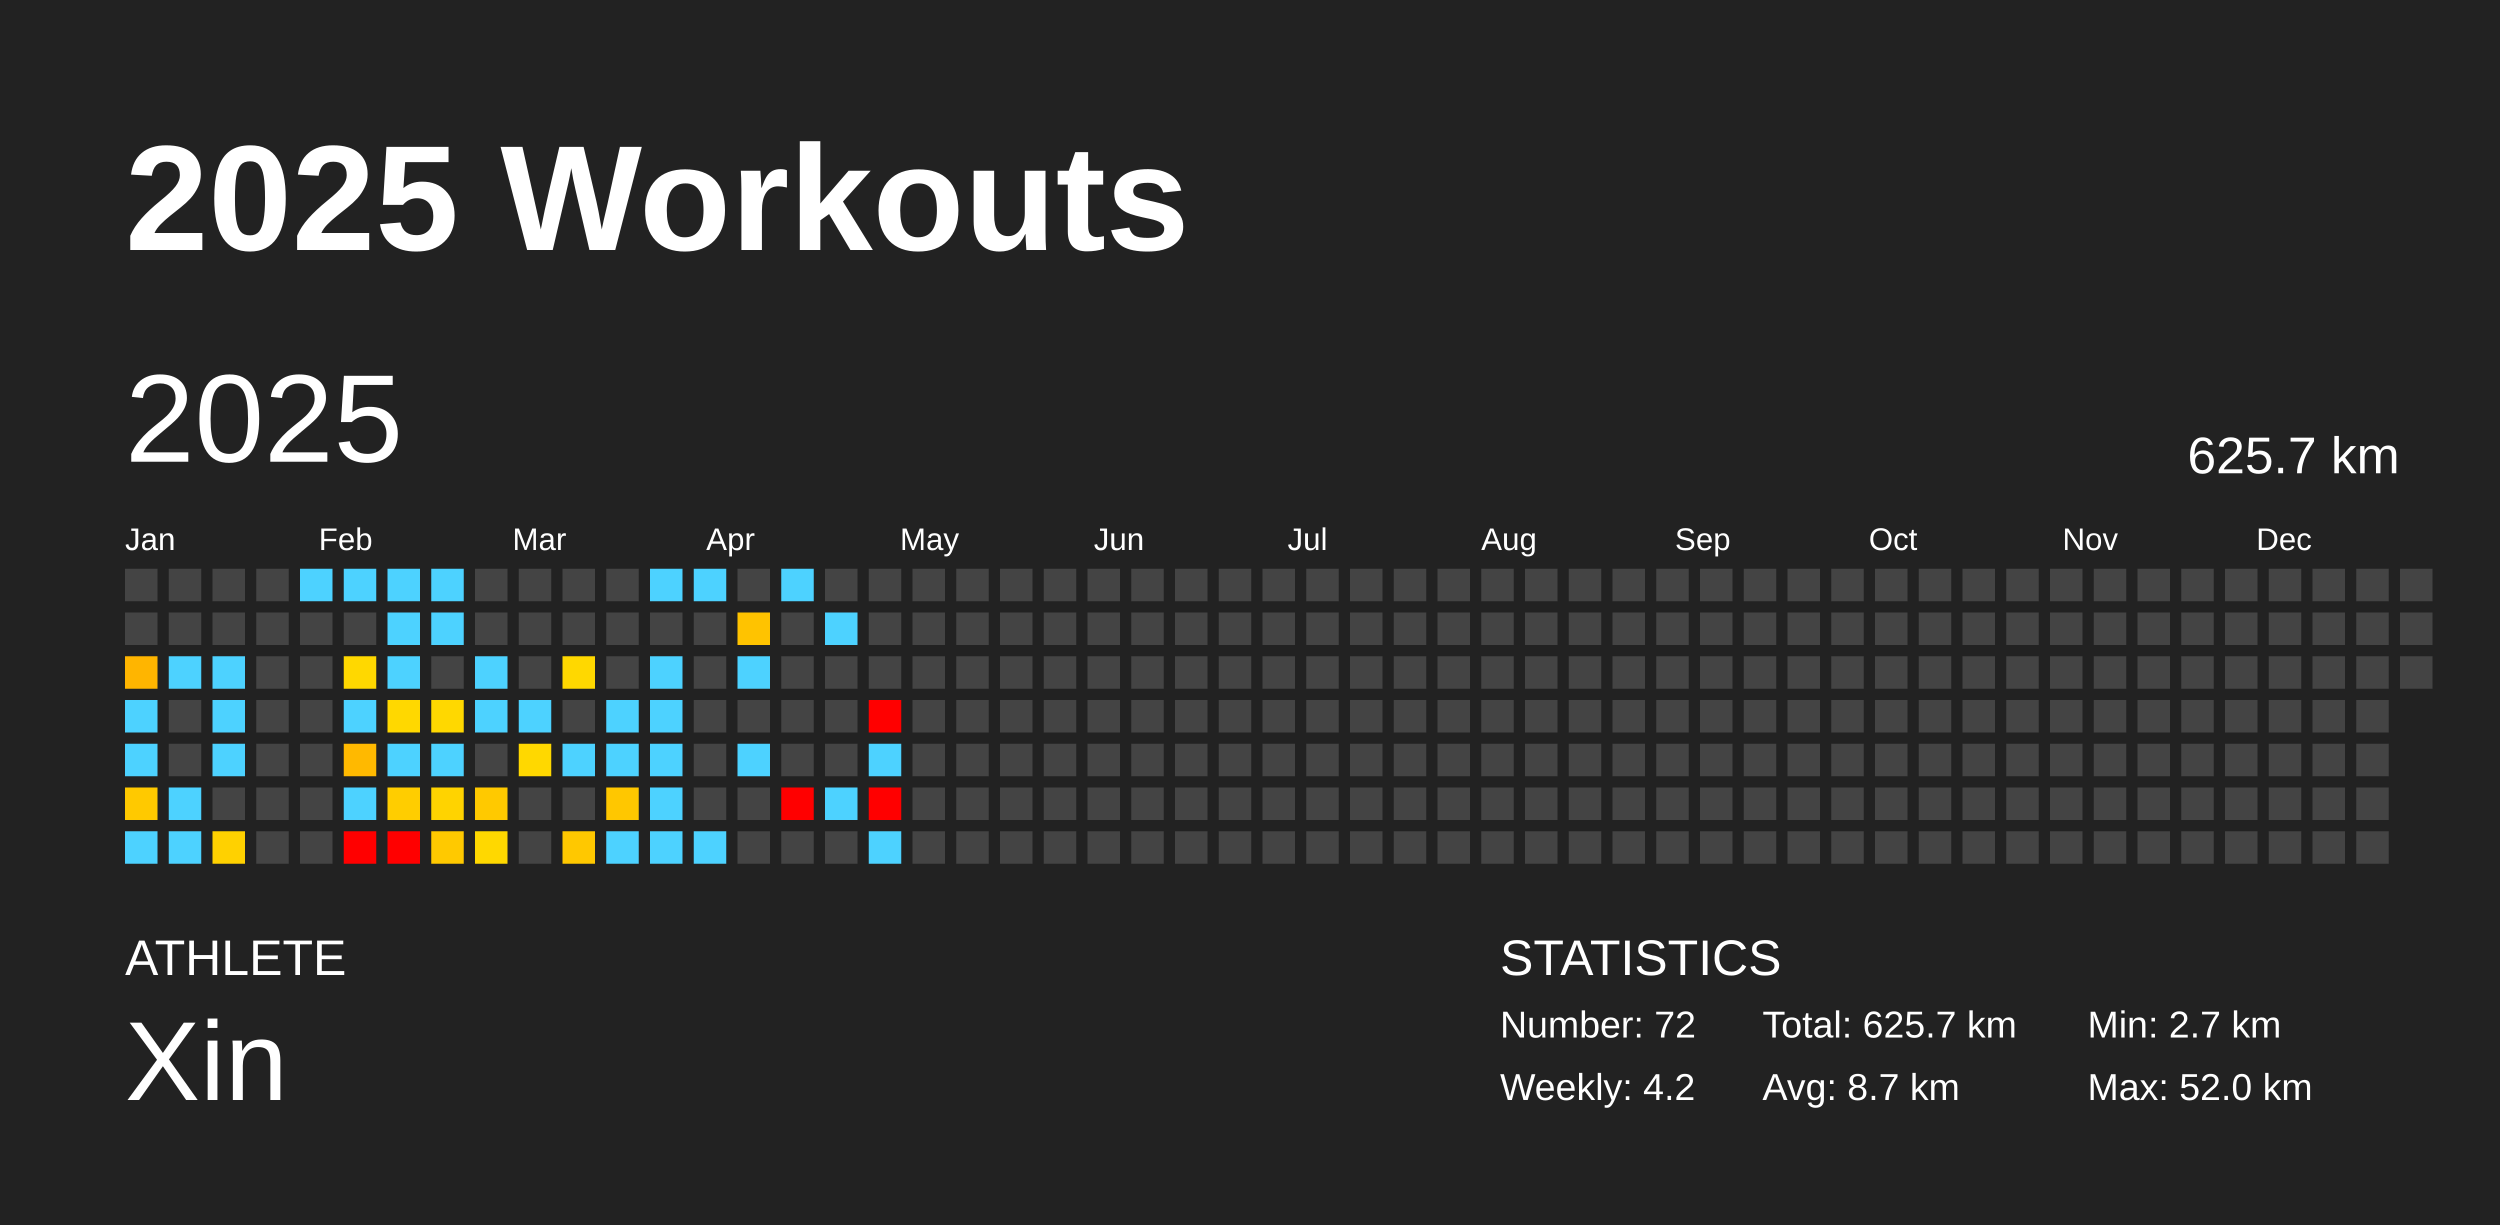
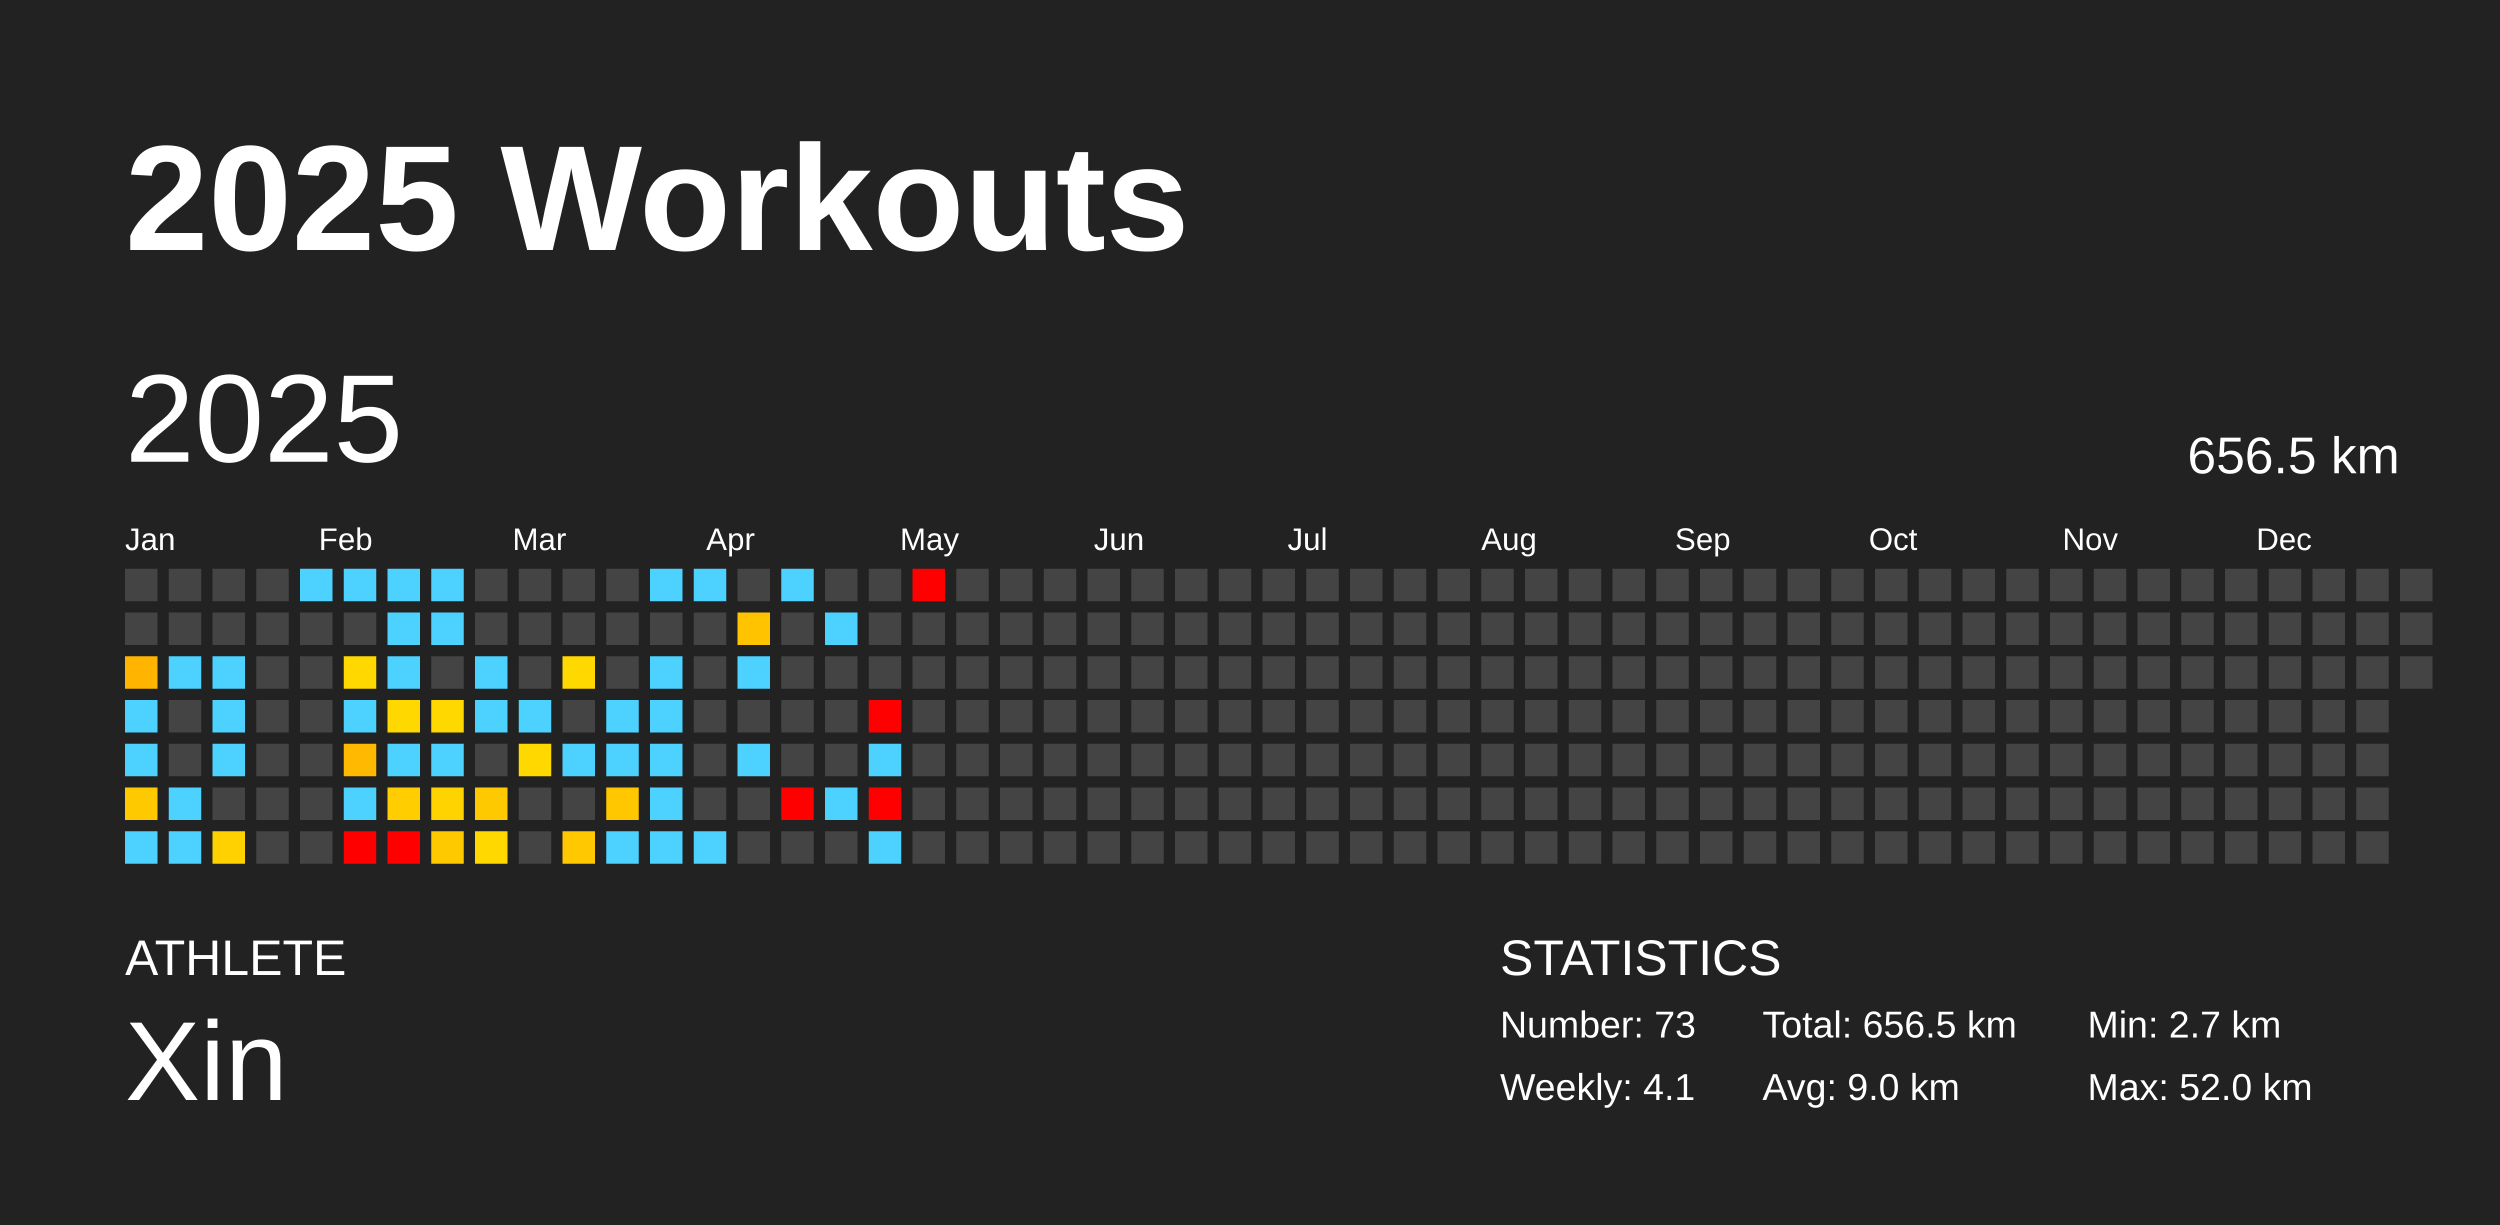
<svg xmlns="http://www.w3.org/2000/svg" baseProfile="full" height="98mm" version="1.1" viewBox="0,0,200,98" width="200mm">
  <defs />
  <rect fill="#222222" height="98" width="200" x="0" y="0" />
  <text fill="#FFFFFF" style="font-size:12px; font-family:Arial; font-weight:bold;" x="10" y="20">2025 Workouts</text>
  <text fill="#FFFFFF" style="font-size:4px; font-family:Arial" x="10" y="78">ATHLETE</text>
  <text fill="#FFFFFF" style="font-size:9px; font-family:Arial" x="10" y="88">Xin</text>
  <text fill="#FFFFFF" style="font-size:4px; font-family:Arial" x="120" y="78">STATISTICS</text>
-   <text fill="#FFFFFF" style="font-size:3px; font-family:Arial" x="120" y="83">Number: 72</text>
-   <text fill="#FFFFFF" style="font-size:3px; font-family:Arial" x="120" y="88">Weekly: 4.2</text>
-   <text fill="#FFFFFF" style="font-size:3px; font-family:Arial" x="141" y="83">Total: 625.7 km</text>
-   <text fill="#FFFFFF" style="font-size:3px; font-family:Arial" x="141" y="88">Avg: 8.7 km</text>
+   <text fill="#FFFFFF" style="font-size:3px; font-family:Arial" x="120" y="83">Number: 73</text>
+   <text fill="#FFFFFF" style="font-size:3px; font-family:Arial" x="120" y="88">Weekly: 4.1</text>
+   <text fill="#FFFFFF" style="font-size:3px; font-family:Arial" x="141" y="83">Total: 656.5 km</text>
+   <text fill="#FFFFFF" style="font-size:3px; font-family:Arial" x="141" y="88">Avg: 9.0 km</text>
  <text fill="#FFFFFF" style="font-size:3px; font-family:Arial" x="167" y="83">Min: 2.7 km</text>
  <text fill="#FFFFFF" style="font-size:3px; font-family:Arial" x="167" y="88">Max: 52.0 km</text>
  <text dominant-baseline="hanging" fill="#FFFFFF" style="font-size:10.0px; font-family:Arial;" x="10" y="30">2025</text>
-   <text dominant-baseline="hanging" fill="#FFFFFF" style="font-size:4.125px; font-family:Arial;" x="175" y="35">625.7 km</text>
+   <text dominant-baseline="hanging" fill="#FFFFFF" style="font-size:4.125px; font-family:Arial;" x="175" y="35">656.5 km</text>
  <text fill="#FFFFFF" style="font-size:2.5px; font-family:Arial" x="10.0" y="44">Jan</text>
  <text fill="#FFFFFF" style="font-size:2.5px; font-family:Arial" x="25.5" y="44">Feb</text>
  <text fill="#FFFFFF" style="font-size:2.5px; font-family:Arial" x="41.0" y="44">Mar</text>
  <text fill="#FFFFFF" style="font-size:2.5px; font-family:Arial" x="56.5" y="44">Apr</text>
  <text fill="#FFFFFF" style="font-size:2.5px; font-family:Arial" x="72.0" y="44">May</text>
  <text fill="#FFFFFF" style="font-size:2.5px; font-family:Arial" x="87.5" y="44">Jun</text>
  <text fill="#FFFFFF" style="font-size:2.5px; font-family:Arial" x="103.0" y="44">Jul</text>
  <text fill="#FFFFFF" style="font-size:2.5px; font-family:Arial" x="118.5" y="44">Aug</text>
  <text fill="#FFFFFF" style="font-size:2.5px; font-family:Arial" x="134.0" y="44">Sep</text>
  <text fill="#FFFFFF" style="font-size:2.5px; font-family:Arial" x="149.5" y="44">Oct</text>
  <text fill="#FFFFFF" style="font-size:2.5px; font-family:Arial" x="165.0" y="44">Nov</text>
  <text fill="#FFFFFF" style="font-size:2.5px; font-family:Arial" x="180.5" y="44">Dec</text>
  <rect fill="#444444" height="2.6" width="2.6" x="10.0" y="45.5" />
  <rect fill="#444444" height="2.6" width="2.6" x="10.0" y="49.0" />
  <rect fill="#ffb500" height="2.6" width="2.6" x="10.0" y="52.5" />
  <rect fill="#4dd2ff" height="2.6" width="2.6" x="10.0" y="56.0" />
  <rect fill="#4dd2ff" height="2.6" width="2.6" x="10.0" y="59.5" />
  <rect fill="#ffc900" height="2.6" width="2.6" x="10.0" y="63.0" />
  <rect fill="#4dd2ff" height="2.6" width="2.6" x="10.0" y="66.5" />
  <rect fill="#444444" height="2.6" width="2.6" x="13.5" y="45.5" />
  <rect fill="#444444" height="2.6" width="2.6" x="13.5" y="49.0" />
  <rect fill="#4dd2ff" height="2.6" width="2.6" x="13.5" y="52.5" />
  <rect fill="#444444" height="2.6" width="2.6" x="13.5" y="56.0" />
  <rect fill="#444444" height="2.6" width="2.6" x="13.5" y="59.5" />
  <rect fill="#4dd2ff" height="2.6" width="2.6" x="13.5" y="63.0" />
  <rect fill="#4dd2ff" height="2.6" width="2.6" x="13.5" y="66.5" />
  <rect fill="#444444" height="2.6" width="2.6" x="17.0" y="45.5" />
  <rect fill="#444444" height="2.6" width="2.6" x="17.0" y="49.0" />
  <rect fill="#4dd2ff" height="2.6" width="2.6" x="17.0" y="52.5" />
  <rect fill="#4dd2ff" height="2.6" width="2.6" x="17.0" y="56.0" />
  <rect fill="#4dd2ff" height="2.6" width="2.6" x="17.0" y="59.5" />
  <rect fill="#444444" height="2.6" width="2.6" x="17.0" y="63.0" />
  <rect fill="#ffd100" height="2.6" width="2.6" x="17.0" y="66.5" />
  <rect fill="#444444" height="2.6" width="2.6" x="20.5" y="45.5" />
  <rect fill="#444444" height="2.6" width="2.6" x="20.5" y="49.0" />
  <rect fill="#444444" height="2.6" width="2.6" x="20.5" y="52.5" />
  <rect fill="#444444" height="2.6" width="2.6" x="20.5" y="56.0" />
  <rect fill="#444444" height="2.6" width="2.6" x="20.5" y="59.5" />
  <rect fill="#444444" height="2.6" width="2.6" x="20.5" y="63.0" />
  <rect fill="#444444" height="2.6" width="2.6" x="20.5" y="66.5" />
  <rect fill="#4dd2ff" height="2.6" width="2.6" x="24.0" y="45.5" />
  <rect fill="#444444" height="2.6" width="2.6" x="24.0" y="49.0" />
  <rect fill="#444444" height="2.6" width="2.6" x="24.0" y="52.5" />
  <rect fill="#444444" height="2.6" width="2.6" x="24.0" y="56.0" />
  <rect fill="#444444" height="2.6" width="2.6" x="24.0" y="59.5" />
  <rect fill="#444444" height="2.6" width="2.6" x="24.0" y="63.0" />
  <rect fill="#444444" height="2.6" width="2.6" x="24.0" y="66.5" />
  <rect fill="#4dd2ff" height="2.6" width="2.6" x="27.5" y="45.5" />
  <rect fill="#444444" height="2.6" width="2.6" x="27.5" y="49.0" />
  <rect fill="#ffd800" height="2.6" width="2.6" x="27.5" y="52.5" />
  <rect fill="#4dd2ff" height="2.6" width="2.6" x="27.5" y="56.0" />
  <rect fill="#ffb900" height="2.6" width="2.6" x="27.5" y="59.5" />
  <rect fill="#4dd2ff" height="2.6" width="2.6" x="27.5" y="63.0" />
  <rect fill="red" height="2.6" width="2.6" x="27.5" y="66.5" />
  <rect fill="#4dd2ff" height="2.6" width="2.6" x="31.0" y="45.5" />
  <rect fill="#4dd2ff" height="2.6" width="2.6" x="31.0" y="49.0" />
  <rect fill="#4dd2ff" height="2.6" width="2.6" x="31.0" y="52.5" />
  <rect fill="#ffd800" height="2.6" width="2.6" x="31.0" y="56.0" />
  <rect fill="#4dd2ff" height="2.6" width="2.6" x="31.0" y="59.5" />
  <rect fill="#ffcd00" height="2.6" width="2.6" x="31.0" y="63.0" />
  <rect fill="red" height="2.6" width="2.6" x="31.0" y="66.5" />
  <rect fill="#4dd2ff" height="2.6" width="2.6" x="34.5" y="45.5" />
  <rect fill="#4dd2ff" height="2.6" width="2.6" x="34.5" y="49.0" />
  <rect fill="#444444" height="2.6" width="2.6" x="34.5" y="52.5" />
  <rect fill="#ffd800" height="2.6" width="2.6" x="34.5" y="56.0" />
  <rect fill="#4dd2ff" height="2.6" width="2.6" x="34.5" y="59.5" />
  <rect fill="#ffd300" height="2.6" width="2.6" x="34.5" y="63.0" />
  <rect fill="#ffc900" height="2.6" width="2.6" x="34.5" y="66.5" />
  <rect fill="#444444" height="2.6" width="2.6" x="38.0" y="45.5" />
  <rect fill="#444444" height="2.6" width="2.6" x="38.0" y="49.0" />
  <rect fill="#4dd2ff" height="2.6" width="2.6" x="38.0" y="52.5" />
  <rect fill="#4dd2ff" height="2.6" width="2.6" x="38.0" y="56.0" />
  <rect fill="#444444" height="2.6" width="2.6" x="38.0" y="59.5" />
  <rect fill="#ffc900" height="2.6" width="2.6" x="38.0" y="63.0" />
  <rect fill="#ffd800" height="2.6" width="2.6" x="38.0" y="66.5" />
  <rect fill="#444444" height="2.6" width="2.6" x="41.5" y="45.5" />
  <rect fill="#444444" height="2.6" width="2.6" x="41.5" y="49.0" />
  <rect fill="#444444" height="2.6" width="2.6" x="41.5" y="52.5" />
  <rect fill="#4dd2ff" height="2.6" width="2.6" x="41.5" y="56.0" />
  <rect fill="#ffd800" height="2.6" width="2.6" x="41.5" y="59.5" />
  <rect fill="#444444" height="2.6" width="2.6" x="41.5" y="63.0" />
  <rect fill="#444444" height="2.6" width="2.6" x="41.5" y="66.5" />
  <rect fill="#444444" height="2.6" width="2.6" x="45.0" y="45.5" />
  <rect fill="#444444" height="2.6" width="2.6" x="45.0" y="49.0" />
  <rect fill="#ffd800" height="2.6" width="2.6" x="45.0" y="52.5" />
  <rect fill="#444444" height="2.6" width="2.6" x="45.0" y="56.0" />
  <rect fill="#4dd2ff" height="2.6" width="2.6" x="45.0" y="59.5" />
  <rect fill="#444444" height="2.6" width="2.6" x="45.0" y="63.0" />
  <rect fill="#ffc800" height="2.6" width="2.6" x="45.0" y="66.5" />
  <rect fill="#444444" height="2.6" width="2.6" x="48.5" y="45.5" />
  <rect fill="#444444" height="2.6" width="2.6" x="48.5" y="49.0" />
  <rect fill="#444444" height="2.6" width="2.6" x="48.5" y="52.5" />
  <rect fill="#4dd2ff" height="2.6" width="2.6" x="48.5" y="56.0" />
  <rect fill="#4dd2ff" height="2.6" width="2.6" x="48.5" y="59.5" />
  <rect fill="#ffc700" height="2.6" width="2.6" x="48.5" y="63.0" />
  <rect fill="#4dd2ff" height="2.6" width="2.6" x="48.5" y="66.5" />
  <rect fill="#4dd2ff" height="2.6" width="2.6" x="52.0" y="45.5" />
  <rect fill="#444444" height="2.6" width="2.6" x="52.0" y="49.0" />
  <rect fill="#4dd2ff" height="2.6" width="2.6" x="52.0" y="52.5" />
  <rect fill="#4dd2ff" height="2.6" width="2.6" x="52.0" y="56.0" />
  <rect fill="#4dd2ff" height="2.6" width="2.6" x="52.0" y="59.5" />
  <rect fill="#4dd2ff" height="2.6" width="2.6" x="52.0" y="63.0" />
  <rect fill="#4dd2ff" height="2.6" width="2.6" x="52.0" y="66.5" />
  <rect fill="#4dd2ff" height="2.6" width="2.6" x="55.5" y="45.5" />
  <rect fill="#444444" height="2.6" width="2.6" x="55.5" y="49.0" />
  <rect fill="#444444" height="2.6" width="2.6" x="55.5" y="52.5" />
  <rect fill="#444444" height="2.6" width="2.6" x="55.5" y="56.0" />
  <rect fill="#444444" height="2.6" width="2.6" x="55.5" y="59.5" />
  <rect fill="#444444" height="2.6" width="2.6" x="55.5" y="63.0" />
  <rect fill="#4dd2ff" height="2.6" width="2.6" x="55.5" y="66.5" />
  <rect fill="#444444" height="2.6" width="2.6" x="59.0" y="45.5" />
  <rect fill="#ffc300" height="2.6" width="2.6" x="59.0" y="49.0" />
  <rect fill="#4dd2ff" height="2.6" width="2.6" x="59.0" y="52.5" />
  <rect fill="#444444" height="2.6" width="2.6" x="59.0" y="56.0" />
  <rect fill="#4dd2ff" height="2.6" width="2.6" x="59.0" y="59.5" />
  <rect fill="#444444" height="2.6" width="2.6" x="59.0" y="63.0" />
  <rect fill="#444444" height="2.6" width="2.6" x="59.0" y="66.5" />
  <rect fill="#4dd2ff" height="2.6" width="2.6" x="62.5" y="45.5" />
  <rect fill="#444444" height="2.6" width="2.6" x="62.5" y="49.0" />
  <rect fill="#444444" height="2.6" width="2.6" x="62.5" y="52.5" />
  <rect fill="#444444" height="2.6" width="2.6" x="62.5" y="56.0" />
  <rect fill="#444444" height="2.6" width="2.6" x="62.5" y="59.5" />
  <rect fill="red" height="2.6" width="2.6" x="62.5" y="63.0" />
  <rect fill="#444444" height="2.6" width="2.6" x="62.5" y="66.5" />
  <rect fill="#444444" height="2.6" width="2.6" x="66.0" y="45.5" />
  <rect fill="#4dd2ff" height="2.6" width="2.6" x="66.0" y="49.0" />
  <rect fill="#444444" height="2.6" width="2.6" x="66.0" y="52.5" />
  <rect fill="#444444" height="2.6" width="2.6" x="66.0" y="56.0" />
  <rect fill="#444444" height="2.6" width="2.6" x="66.0" y="59.5" />
  <rect fill="#4dd2ff" height="2.6" width="2.6" x="66.0" y="63.0" />
  <rect fill="#444444" height="2.6" width="2.6" x="66.0" y="66.5" />
  <rect fill="#444444" height="2.6" width="2.6" x="69.5" y="45.5" />
  <rect fill="#444444" height="2.6" width="2.6" x="69.5" y="49.0" />
  <rect fill="#444444" height="2.6" width="2.6" x="69.5" y="52.5" />
  <rect fill="red" height="2.6" width="2.6" x="69.5" y="56.0" />
  <rect fill="#4dd2ff" height="2.6" width="2.6" x="69.5" y="59.5" />
  <rect fill="red" height="2.6" width="2.6" x="69.5" y="63.0" />
  <rect fill="#4dd2ff" height="2.6" width="2.6" x="69.5" y="66.5" />
-   <rect fill="#444444" height="2.6" width="2.6" x="73.0" y="45.5" />
+   <rect fill="red" height="2.6" width="2.6" x="73.0" y="45.5" />
  <rect fill="#444444" height="2.6" width="2.6" x="73.0" y="49.0" />
  <rect fill="#444444" height="2.6" width="2.6" x="73.0" y="52.5" />
  <rect fill="#444444" height="2.6" width="2.6" x="73.0" y="56.0" />
  <rect fill="#444444" height="2.6" width="2.6" x="73.0" y="59.5" />
  <rect fill="#444444" height="2.6" width="2.6" x="73.0" y="63.0" />
  <rect fill="#444444" height="2.6" width="2.6" x="73.0" y="66.5" />
  <rect fill="#444444" height="2.6" width="2.6" x="76.5" y="45.5" />
  <rect fill="#444444" height="2.6" width="2.6" x="76.5" y="49.0" />
  <rect fill="#444444" height="2.6" width="2.6" x="76.5" y="52.5" />
  <rect fill="#444444" height="2.6" width="2.6" x="76.5" y="56.0" />
  <rect fill="#444444" height="2.6" width="2.6" x="76.5" y="59.5" />
  <rect fill="#444444" height="2.6" width="2.6" x="76.5" y="63.0" />
  <rect fill="#444444" height="2.6" width="2.6" x="76.5" y="66.5" />
  <rect fill="#444444" height="2.6" width="2.6" x="80.0" y="45.5" />
  <rect fill="#444444" height="2.6" width="2.6" x="80.0" y="49.0" />
  <rect fill="#444444" height="2.6" width="2.6" x="80.0" y="52.5" />
  <rect fill="#444444" height="2.6" width="2.6" x="80.0" y="56.0" />
  <rect fill="#444444" height="2.6" width="2.6" x="80.0" y="59.5" />
  <rect fill="#444444" height="2.6" width="2.6" x="80.0" y="63.0" />
  <rect fill="#444444" height="2.6" width="2.6" x="80.0" y="66.5" />
  <rect fill="#444444" height="2.6" width="2.6" x="83.5" y="45.5" />
  <rect fill="#444444" height="2.6" width="2.6" x="83.5" y="49.0" />
  <rect fill="#444444" height="2.6" width="2.6" x="83.5" y="52.5" />
  <rect fill="#444444" height="2.6" width="2.6" x="83.5" y="56.0" />
  <rect fill="#444444" height="2.6" width="2.6" x="83.5" y="59.5" />
  <rect fill="#444444" height="2.6" width="2.6" x="83.5" y="63.0" />
  <rect fill="#444444" height="2.6" width="2.6" x="83.5" y="66.5" />
  <rect fill="#444444" height="2.6" width="2.6" x="87.0" y="45.5" />
  <rect fill="#444444" height="2.6" width="2.6" x="87.0" y="49.0" />
  <rect fill="#444444" height="2.6" width="2.6" x="87.0" y="52.5" />
  <rect fill="#444444" height="2.6" width="2.6" x="87.0" y="56.0" />
  <rect fill="#444444" height="2.6" width="2.6" x="87.0" y="59.5" />
  <rect fill="#444444" height="2.6" width="2.6" x="87.0" y="63.0" />
  <rect fill="#444444" height="2.6" width="2.6" x="87.0" y="66.5" />
  <rect fill="#444444" height="2.6" width="2.6" x="90.5" y="45.5" />
  <rect fill="#444444" height="2.6" width="2.6" x="90.5" y="49.0" />
  <rect fill="#444444" height="2.6" width="2.6" x="90.5" y="52.5" />
  <rect fill="#444444" height="2.6" width="2.6" x="90.5" y="56.0" />
  <rect fill="#444444" height="2.6" width="2.6" x="90.5" y="59.5" />
  <rect fill="#444444" height="2.6" width="2.6" x="90.5" y="63.0" />
  <rect fill="#444444" height="2.6" width="2.6" x="90.5" y="66.5" />
  <rect fill="#444444" height="2.6" width="2.6" x="94.0" y="45.5" />
  <rect fill="#444444" height="2.6" width="2.6" x="94.0" y="49.0" />
  <rect fill="#444444" height="2.6" width="2.6" x="94.0" y="52.5" />
  <rect fill="#444444" height="2.6" width="2.6" x="94.0" y="56.0" />
  <rect fill="#444444" height="2.6" width="2.6" x="94.0" y="59.5" />
  <rect fill="#444444" height="2.6" width="2.6" x="94.0" y="63.0" />
  <rect fill="#444444" height="2.6" width="2.6" x="94.0" y="66.5" />
  <rect fill="#444444" height="2.6" width="2.6" x="97.5" y="45.5" />
  <rect fill="#444444" height="2.6" width="2.6" x="97.5" y="49.0" />
  <rect fill="#444444" height="2.6" width="2.6" x="97.5" y="52.5" />
  <rect fill="#444444" height="2.6" width="2.6" x="97.5" y="56.0" />
  <rect fill="#444444" height="2.6" width="2.6" x="97.5" y="59.5" />
  <rect fill="#444444" height="2.6" width="2.6" x="97.5" y="63.0" />
  <rect fill="#444444" height="2.6" width="2.6" x="97.5" y="66.5" />
  <rect fill="#444444" height="2.6" width="2.6" x="101.0" y="45.5" />
  <rect fill="#444444" height="2.6" width="2.6" x="101.0" y="49.0" />
  <rect fill="#444444" height="2.6" width="2.6" x="101.0" y="52.5" />
  <rect fill="#444444" height="2.6" width="2.6" x="101.0" y="56.0" />
  <rect fill="#444444" height="2.6" width="2.6" x="101.0" y="59.5" />
  <rect fill="#444444" height="2.6" width="2.6" x="101.0" y="63.0" />
  <rect fill="#444444" height="2.6" width="2.6" x="101.0" y="66.5" />
  <rect fill="#444444" height="2.6" width="2.6" x="104.5" y="45.5" />
  <rect fill="#444444" height="2.6" width="2.6" x="104.5" y="49.0" />
  <rect fill="#444444" height="2.6" width="2.6" x="104.5" y="52.5" />
  <rect fill="#444444" height="2.6" width="2.6" x="104.5" y="56.0" />
  <rect fill="#444444" height="2.6" width="2.6" x="104.5" y="59.5" />
  <rect fill="#444444" height="2.6" width="2.6" x="104.5" y="63.0" />
  <rect fill="#444444" height="2.6" width="2.6" x="104.5" y="66.5" />
  <rect fill="#444444" height="2.6" width="2.6" x="108.0" y="45.5" />
  <rect fill="#444444" height="2.6" width="2.6" x="108.0" y="49.0" />
  <rect fill="#444444" height="2.6" width="2.6" x="108.0" y="52.5" />
  <rect fill="#444444" height="2.6" width="2.6" x="108.0" y="56.0" />
  <rect fill="#444444" height="2.6" width="2.6" x="108.0" y="59.5" />
  <rect fill="#444444" height="2.6" width="2.6" x="108.0" y="63.0" />
  <rect fill="#444444" height="2.6" width="2.6" x="108.0" y="66.5" />
  <rect fill="#444444" height="2.6" width="2.6" x="111.5" y="45.5" />
  <rect fill="#444444" height="2.6" width="2.6" x="111.5" y="49.0" />
  <rect fill="#444444" height="2.6" width="2.6" x="111.5" y="52.5" />
  <rect fill="#444444" height="2.6" width="2.6" x="111.5" y="56.0" />
  <rect fill="#444444" height="2.6" width="2.6" x="111.5" y="59.5" />
  <rect fill="#444444" height="2.6" width="2.6" x="111.5" y="63.0" />
  <rect fill="#444444" height="2.6" width="2.6" x="111.5" y="66.5" />
  <rect fill="#444444" height="2.6" width="2.6" x="115.0" y="45.5" />
  <rect fill="#444444" height="2.6" width="2.6" x="115.0" y="49.0" />
  <rect fill="#444444" height="2.6" width="2.6" x="115.0" y="52.5" />
  <rect fill="#444444" height="2.6" width="2.6" x="115.0" y="56.0" />
  <rect fill="#444444" height="2.6" width="2.6" x="115.0" y="59.5" />
  <rect fill="#444444" height="2.6" width="2.6" x="115.0" y="63.0" />
  <rect fill="#444444" height="2.6" width="2.6" x="115.0" y="66.5" />
  <rect fill="#444444" height="2.6" width="2.6" x="118.5" y="45.5" />
  <rect fill="#444444" height="2.6" width="2.6" x="118.5" y="49.0" />
  <rect fill="#444444" height="2.6" width="2.6" x="118.5" y="52.5" />
  <rect fill="#444444" height="2.6" width="2.6" x="118.5" y="56.0" />
  <rect fill="#444444" height="2.6" width="2.6" x="118.5" y="59.5" />
  <rect fill="#444444" height="2.6" width="2.6" x="118.5" y="63.0" />
  <rect fill="#444444" height="2.6" width="2.6" x="118.5" y="66.5" />
  <rect fill="#444444" height="2.6" width="2.6" x="122.0" y="45.5" />
  <rect fill="#444444" height="2.6" width="2.6" x="122.0" y="49.0" />
  <rect fill="#444444" height="2.6" width="2.6" x="122.0" y="52.5" />
  <rect fill="#444444" height="2.6" width="2.6" x="122.0" y="56.0" />
  <rect fill="#444444" height="2.6" width="2.6" x="122.0" y="59.5" />
  <rect fill="#444444" height="2.6" width="2.6" x="122.0" y="63.0" />
  <rect fill="#444444" height="2.6" width="2.6" x="122.0" y="66.5" />
  <rect fill="#444444" height="2.6" width="2.6" x="125.5" y="45.5" />
  <rect fill="#444444" height="2.6" width="2.6" x="125.5" y="49.0" />
  <rect fill="#444444" height="2.6" width="2.6" x="125.5" y="52.5" />
  <rect fill="#444444" height="2.6" width="2.6" x="125.5" y="56.0" />
  <rect fill="#444444" height="2.6" width="2.6" x="125.5" y="59.5" />
  <rect fill="#444444" height="2.6" width="2.6" x="125.5" y="63.0" />
  <rect fill="#444444" height="2.6" width="2.6" x="125.5" y="66.5" />
  <rect fill="#444444" height="2.6" width="2.6" x="129.0" y="45.5" />
  <rect fill="#444444" height="2.6" width="2.6" x="129.0" y="49.0" />
  <rect fill="#444444" height="2.6" width="2.6" x="129.0" y="52.5" />
  <rect fill="#444444" height="2.6" width="2.6" x="129.0" y="56.0" />
  <rect fill="#444444" height="2.6" width="2.6" x="129.0" y="59.5" />
  <rect fill="#444444" height="2.6" width="2.6" x="129.0" y="63.0" />
  <rect fill="#444444" height="2.6" width="2.6" x="129.0" y="66.5" />
  <rect fill="#444444" height="2.6" width="2.6" x="132.5" y="45.5" />
  <rect fill="#444444" height="2.6" width="2.6" x="132.5" y="49.0" />
  <rect fill="#444444" height="2.6" width="2.6" x="132.5" y="52.5" />
  <rect fill="#444444" height="2.6" width="2.6" x="132.5" y="56.0" />
  <rect fill="#444444" height="2.6" width="2.6" x="132.5" y="59.5" />
  <rect fill="#444444" height="2.6" width="2.6" x="132.5" y="63.0" />
  <rect fill="#444444" height="2.6" width="2.6" x="132.5" y="66.5" />
  <rect fill="#444444" height="2.6" width="2.6" x="136.0" y="45.5" />
  <rect fill="#444444" height="2.6" width="2.6" x="136.0" y="49.0" />
  <rect fill="#444444" height="2.6" width="2.6" x="136.0" y="52.5" />
  <rect fill="#444444" height="2.6" width="2.6" x="136.0" y="56.0" />
  <rect fill="#444444" height="2.6" width="2.6" x="136.0" y="59.5" />
  <rect fill="#444444" height="2.6" width="2.6" x="136.0" y="63.0" />
  <rect fill="#444444" height="2.6" width="2.6" x="136.0" y="66.5" />
  <rect fill="#444444" height="2.6" width="2.6" x="139.5" y="45.5" />
  <rect fill="#444444" height="2.6" width="2.6" x="139.5" y="49.0" />
  <rect fill="#444444" height="2.6" width="2.6" x="139.5" y="52.5" />
  <rect fill="#444444" height="2.6" width="2.6" x="139.5" y="56.0" />
  <rect fill="#444444" height="2.6" width="2.6" x="139.5" y="59.5" />
  <rect fill="#444444" height="2.6" width="2.6" x="139.5" y="63.0" />
  <rect fill="#444444" height="2.6" width="2.6" x="139.5" y="66.5" />
  <rect fill="#444444" height="2.6" width="2.6" x="143.0" y="45.5" />
  <rect fill="#444444" height="2.6" width="2.6" x="143.0" y="49.0" />
  <rect fill="#444444" height="2.6" width="2.6" x="143.0" y="52.5" />
  <rect fill="#444444" height="2.6" width="2.6" x="143.0" y="56.0" />
  <rect fill="#444444" height="2.6" width="2.6" x="143.0" y="59.5" />
  <rect fill="#444444" height="2.6" width="2.6" x="143.0" y="63.0" />
  <rect fill="#444444" height="2.6" width="2.6" x="143.0" y="66.5" />
  <rect fill="#444444" height="2.6" width="2.6" x="146.5" y="45.5" />
  <rect fill="#444444" height="2.6" width="2.6" x="146.5" y="49.0" />
  <rect fill="#444444" height="2.6" width="2.6" x="146.5" y="52.5" />
  <rect fill="#444444" height="2.6" width="2.6" x="146.5" y="56.0" />
  <rect fill="#444444" height="2.6" width="2.6" x="146.5" y="59.5" />
  <rect fill="#444444" height="2.6" width="2.6" x="146.5" y="63.0" />
  <rect fill="#444444" height="2.6" width="2.6" x="146.5" y="66.5" />
  <rect fill="#444444" height="2.6" width="2.6" x="150.0" y="45.5" />
  <rect fill="#444444" height="2.6" width="2.6" x="150.0" y="49.0" />
  <rect fill="#444444" height="2.6" width="2.6" x="150.0" y="52.5" />
  <rect fill="#444444" height="2.6" width="2.6" x="150.0" y="56.0" />
  <rect fill="#444444" height="2.6" width="2.6" x="150.0" y="59.5" />
  <rect fill="#444444" height="2.6" width="2.6" x="150.0" y="63.0" />
  <rect fill="#444444" height="2.6" width="2.6" x="150.0" y="66.5" />
  <rect fill="#444444" height="2.6" width="2.6" x="153.5" y="45.5" />
  <rect fill="#444444" height="2.6" width="2.6" x="153.5" y="49.0" />
  <rect fill="#444444" height="2.6" width="2.6" x="153.5" y="52.5" />
  <rect fill="#444444" height="2.6" width="2.6" x="153.5" y="56.0" />
  <rect fill="#444444" height="2.6" width="2.6" x="153.5" y="59.5" />
  <rect fill="#444444" height="2.6" width="2.6" x="153.5" y="63.0" />
  <rect fill="#444444" height="2.6" width="2.6" x="153.5" y="66.5" />
  <rect fill="#444444" height="2.6" width="2.6" x="157.0" y="45.5" />
  <rect fill="#444444" height="2.6" width="2.6" x="157.0" y="49.0" />
  <rect fill="#444444" height="2.6" width="2.6" x="157.0" y="52.5" />
  <rect fill="#444444" height="2.6" width="2.6" x="157.0" y="56.0" />
  <rect fill="#444444" height="2.6" width="2.6" x="157.0" y="59.5" />
  <rect fill="#444444" height="2.6" width="2.6" x="157.0" y="63.0" />
  <rect fill="#444444" height="2.6" width="2.6" x="157.0" y="66.5" />
  <rect fill="#444444" height="2.6" width="2.6" x="160.5" y="45.5" />
  <rect fill="#444444" height="2.6" width="2.6" x="160.5" y="49.0" />
  <rect fill="#444444" height="2.6" width="2.6" x="160.5" y="52.5" />
  <rect fill="#444444" height="2.6" width="2.6" x="160.5" y="56.0" />
  <rect fill="#444444" height="2.6" width="2.6" x="160.5" y="59.5" />
  <rect fill="#444444" height="2.6" width="2.6" x="160.5" y="63.0" />
  <rect fill="#444444" height="2.6" width="2.6" x="160.5" y="66.5" />
  <rect fill="#444444" height="2.6" width="2.6" x="164.0" y="45.5" />
  <rect fill="#444444" height="2.6" width="2.6" x="164.0" y="49.0" />
  <rect fill="#444444" height="2.6" width="2.6" x="164.0" y="52.5" />
  <rect fill="#444444" height="2.6" width="2.6" x="164.0" y="56.0" />
  <rect fill="#444444" height="2.6" width="2.6" x="164.0" y="59.5" />
  <rect fill="#444444" height="2.6" width="2.6" x="164.0" y="63.0" />
  <rect fill="#444444" height="2.6" width="2.6" x="164.0" y="66.5" />
  <rect fill="#444444" height="2.6" width="2.6" x="167.5" y="45.5" />
  <rect fill="#444444" height="2.6" width="2.6" x="167.5" y="49.0" />
  <rect fill="#444444" height="2.6" width="2.6" x="167.5" y="52.5" />
  <rect fill="#444444" height="2.6" width="2.6" x="167.5" y="56.0" />
  <rect fill="#444444" height="2.6" width="2.6" x="167.5" y="59.5" />
  <rect fill="#444444" height="2.6" width="2.6" x="167.5" y="63.0" />
  <rect fill="#444444" height="2.6" width="2.6" x="167.5" y="66.5" />
  <rect fill="#444444" height="2.6" width="2.6" x="171.0" y="45.5" />
  <rect fill="#444444" height="2.6" width="2.6" x="171.0" y="49.0" />
  <rect fill="#444444" height="2.6" width="2.6" x="171.0" y="52.5" />
  <rect fill="#444444" height="2.6" width="2.6" x="171.0" y="56.0" />
  <rect fill="#444444" height="2.6" width="2.6" x="171.0" y="59.5" />
  <rect fill="#444444" height="2.6" width="2.6" x="171.0" y="63.0" />
  <rect fill="#444444" height="2.6" width="2.6" x="171.0" y="66.5" />
  <rect fill="#444444" height="2.6" width="2.6" x="174.5" y="45.5" />
  <rect fill="#444444" height="2.6" width="2.6" x="174.5" y="49.0" />
  <rect fill="#444444" height="2.6" width="2.6" x="174.5" y="52.5" />
  <rect fill="#444444" height="2.6" width="2.6" x="174.5" y="56.0" />
  <rect fill="#444444" height="2.6" width="2.6" x="174.5" y="59.5" />
  <rect fill="#444444" height="2.6" width="2.6" x="174.5" y="63.0" />
  <rect fill="#444444" height="2.6" width="2.6" x="174.5" y="66.5" />
  <rect fill="#444444" height="2.6" width="2.6" x="178.0" y="45.5" />
  <rect fill="#444444" height="2.6" width="2.6" x="178.0" y="49.0" />
  <rect fill="#444444" height="2.6" width="2.6" x="178.0" y="52.5" />
  <rect fill="#444444" height="2.6" width="2.6" x="178.0" y="56.0" />
  <rect fill="#444444" height="2.6" width="2.6" x="178.0" y="59.5" />
  <rect fill="#444444" height="2.6" width="2.6" x="178.0" y="63.0" />
  <rect fill="#444444" height="2.6" width="2.6" x="178.0" y="66.5" />
  <rect fill="#444444" height="2.6" width="2.6" x="181.5" y="45.5" />
  <rect fill="#444444" height="2.6" width="2.6" x="181.5" y="49.0" />
  <rect fill="#444444" height="2.6" width="2.6" x="181.5" y="52.5" />
  <rect fill="#444444" height="2.6" width="2.6" x="181.5" y="56.0" />
  <rect fill="#444444" height="2.6" width="2.6" x="181.5" y="59.5" />
  <rect fill="#444444" height="2.6" width="2.6" x="181.5" y="63.0" />
  <rect fill="#444444" height="2.6" width="2.6" x="181.5" y="66.5" />
  <rect fill="#444444" height="2.6" width="2.6" x="185.0" y="45.5" />
  <rect fill="#444444" height="2.6" width="2.6" x="185.0" y="49.0" />
  <rect fill="#444444" height="2.6" width="2.6" x="185.0" y="52.5" />
  <rect fill="#444444" height="2.6" width="2.6" x="185.0" y="56.0" />
  <rect fill="#444444" height="2.6" width="2.6" x="185.0" y="59.5" />
  <rect fill="#444444" height="2.6" width="2.6" x="185.0" y="63.0" />
  <rect fill="#444444" height="2.6" width="2.6" x="185.0" y="66.5" />
  <rect fill="#444444" height="2.6" width="2.6" x="188.5" y="45.5" />
  <rect fill="#444444" height="2.6" width="2.6" x="188.5" y="49.0" />
  <rect fill="#444444" height="2.6" width="2.6" x="188.5" y="52.5" />
  <rect fill="#444444" height="2.6" width="2.6" x="188.5" y="56.0" />
  <rect fill="#444444" height="2.6" width="2.6" x="188.5" y="59.5" />
  <rect fill="#444444" height="2.6" width="2.6" x="188.5" y="63.0" />
  <rect fill="#444444" height="2.6" width="2.6" x="188.5" y="66.5" />
  <rect fill="#444444" height="2.6" width="2.6" x="192.0" y="45.5" />
  <rect fill="#444444" height="2.6" width="2.6" x="192.0" y="49.0" />
  <rect fill="#444444" height="2.6" width="2.6" x="192.0" y="52.5" />
</svg>
